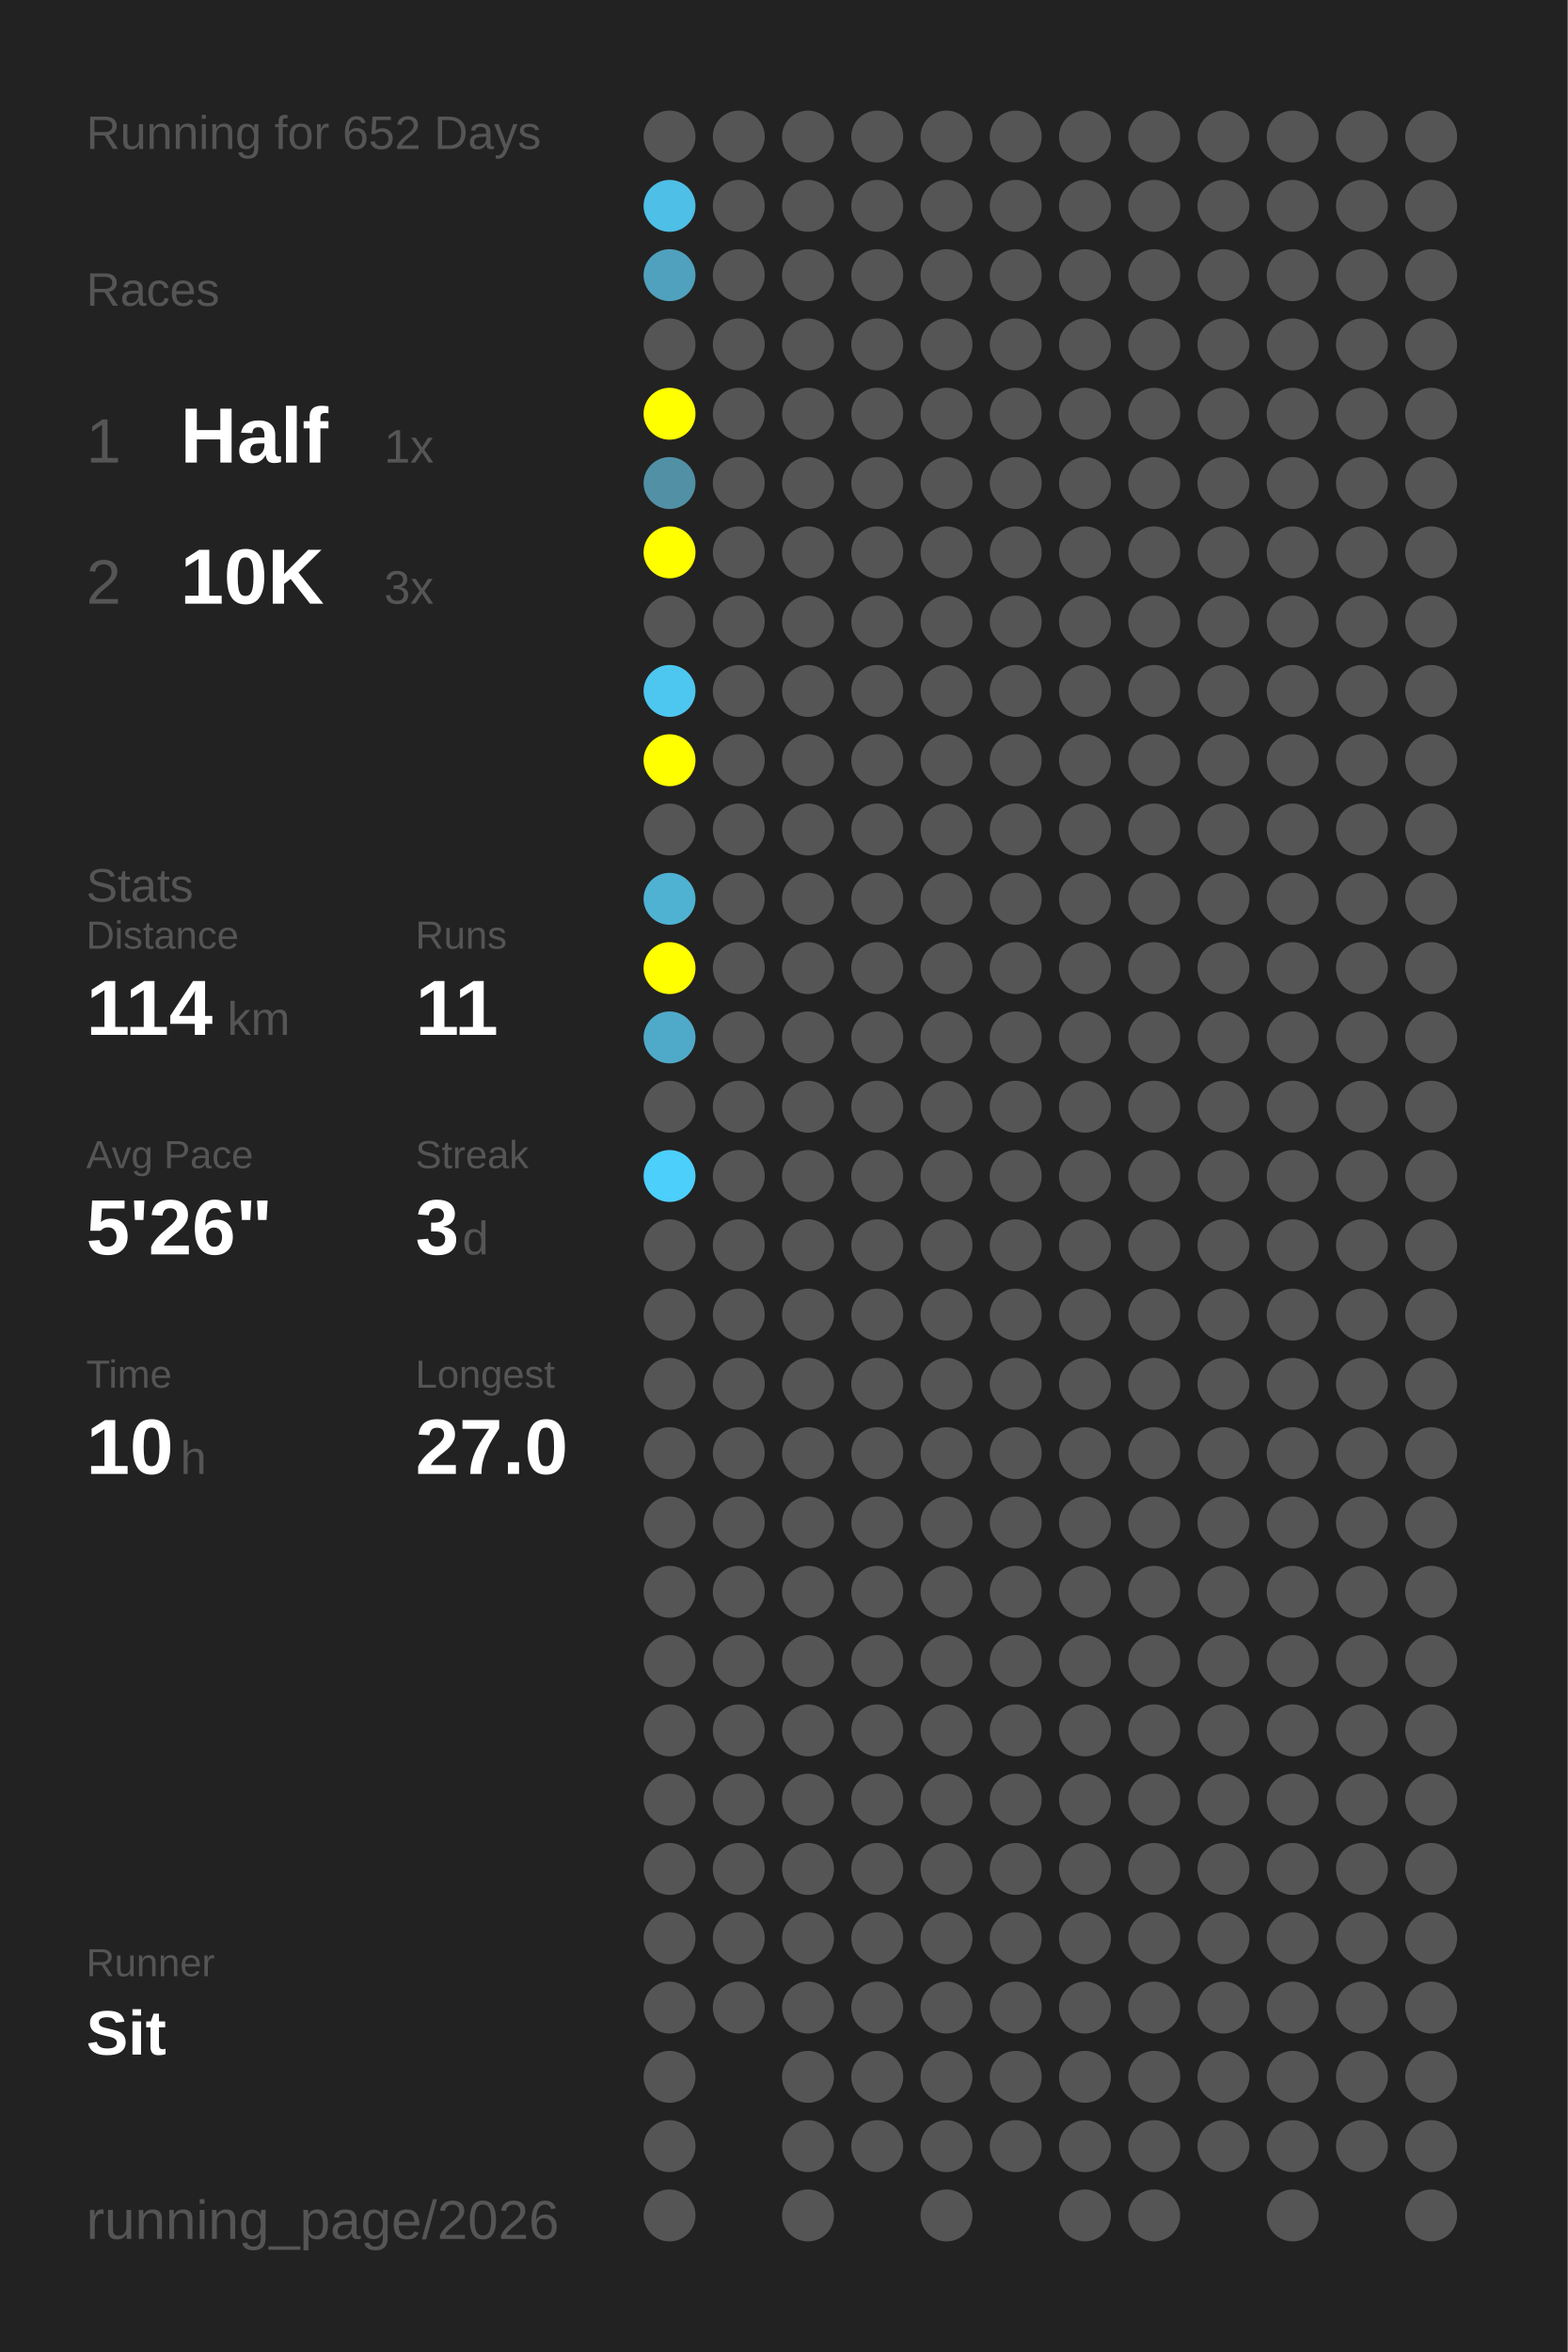
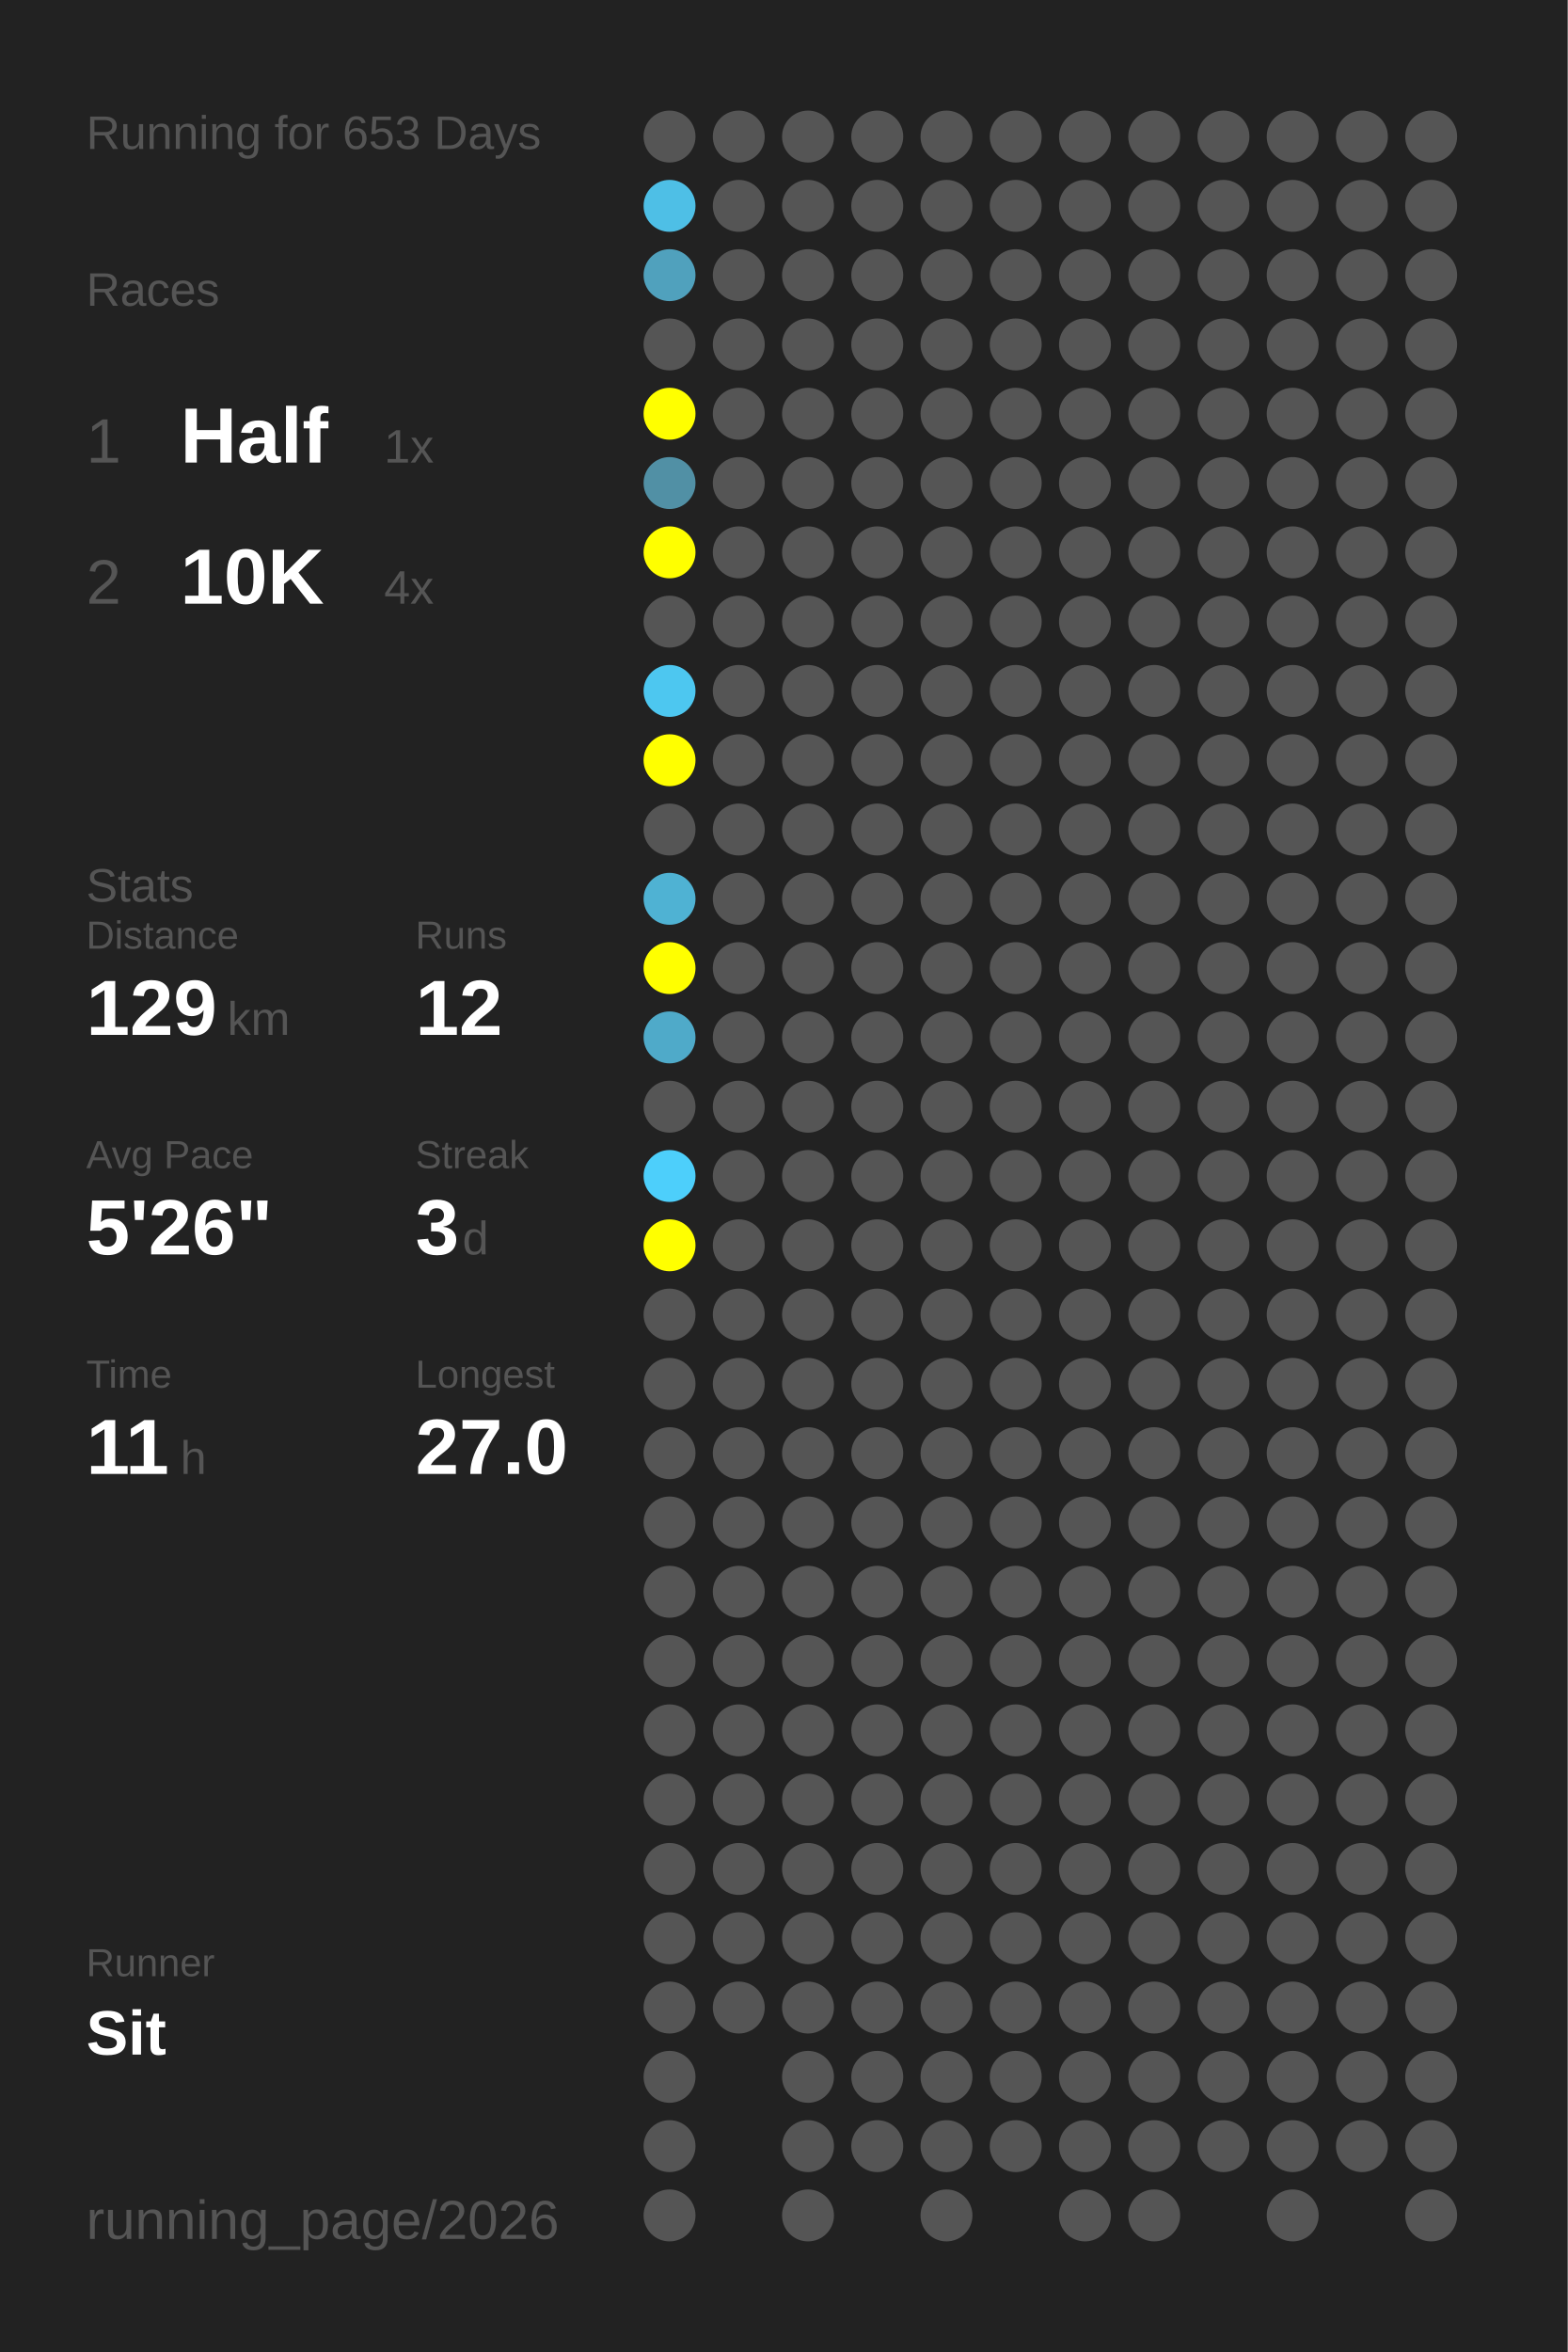
<svg xmlns="http://www.w3.org/2000/svg" baseProfile="full" height="300mm" version="1.1" viewBox="0,0,200,300" width="200mm">
  <defs />
  <rect fill="#222222" height="300" width="200" x="0" y="0" />
-   <text fill="#555555" style="font-size:6px; font-family:Arial;" x="11" y="19">Running for 652 Days</text>
+   <text fill="#555555" style="font-size:6px; font-family:Arial;" x="11" y="19">Running for 653 Days</text>
  <text fill="#555555" style="font-size:6px; font-family:Arial;" x="11" y="39">Races</text>
  <text fill="#555555" style="font-size:8px; font-family:Arial;" x="11" y="59">1</text>
  <text fill="#FFFFFF" style="font-size:10px; font-family:Arial; font-weight:bold;" x="23" y="59">Half</text>
  <text fill="#555555" style="font-size:6px; font-family:Arial;" x="49" y="59">1x</text>
  <text fill="#555555" style="font-size:8px; font-family:Arial;" x="11" y="77">2</text>
  <text fill="#FFFFFF" style="font-size:10px; font-family:Arial; font-weight:bold;" x="23" y="77">10K</text>
-   <text fill="#555555" style="font-size:6px; font-family:Arial;" x="49" y="77">3x</text>
+   <text fill="#555555" style="font-size:6px; font-family:Arial;" x="49" y="77">4x</text>
  <text fill="#555555" style="font-size:6px; font-family:Arial;" x="11" y="115">Stats</text>
  <text fill="#555555" style="font-size:5px; font-family:Arial;" x="11" y="121">Distance</text>
-   <text fill="#FFFFFF" style="font-size:10px; font-family:Arial; font-weight:bold;" x="11" y="132">114</text>
+   <text fill="#FFFFFF" style="font-size:10px; font-family:Arial; font-weight:bold;" x="11" y="132">129</text>
  <text fill="#555555" style="font-size:6px; font-family:Arial;" x="29" y="132">km</text>
  <text fill="#555555" style="font-size:5px; font-family:Arial;" x="53" y="121">Runs</text>
-   <text fill="#FFFFFF" style="font-size:10px; font-family:Arial; font-weight:bold;" x="53" y="132">11</text>
+   <text fill="#FFFFFF" style="font-size:10px; font-family:Arial; font-weight:bold;" x="53" y="132">12</text>
  <text fill="#555555" style="font-size:5px; font-family:Arial;" x="11" y="149">Avg Pace</text>
  <text fill="#FFFFFF" style="font-size:10px; font-family:Arial; font-weight:bold;" x="11" y="160">5'26"</text>
  <text fill="#555555" style="font-size:5px; font-family:Arial;" x="53" y="149">Streak</text>
  <text fill="#FFFFFF" style="font-size:10px; font-family:Arial; font-weight:bold;" x="53" y="160">3</text>
  <text fill="#555555" style="font-size:6px; font-family:Arial;" x="59" y="160">d</text>
  <text fill="#555555" style="font-size:5px; font-family:Arial;" x="11" y="177">Time</text>
-   <text fill="#FFFFFF" style="font-size:10px; font-family:Arial; font-weight:bold;" x="11" y="188">10</text>
+   <text fill="#FFFFFF" style="font-size:10px; font-family:Arial; font-weight:bold;" x="11" y="188">11</text>
  <text fill="#555555" style="font-size:6px; font-family:Arial;" x="23" y="188">h</text>
  <text fill="#555555" style="font-size:5px; font-family:Arial;" x="53" y="177">Longest</text>
  <text fill="#FFFFFF" style="font-size:10px; font-family:Arial; font-weight:bold;" x="53" y="188">27.0</text>
  <text fill="#555555" style="font-size:5px; font-family:Arial;" x="11" y="252.065">Runner</text>
  <text fill="#FFFFFF" style="font-size:8px; font-family:Arial; font-weight:bold;" x="11" y="262.065">Sit</text>
  <text fill="#555555" style="font-size:7px; font-family:Arial;" x="11" y="285.581">running_page/2026</text>
  <circle cx="85.417" cy="17.419" fill="#555555" r="3.312" />
  <circle cx="85.417" cy="26.258" fill="#4ebfe6" r="3.312" />
  <circle cx="85.417" cy="35.097" fill="#50a1bd" r="3.312" />
  <circle cx="85.417" cy="43.935" fill="#555555" r="3.312" />
  <circle cx="85.417" cy="52.774" fill="#FFFF00" r="3.312" />
  <circle cx="85.417" cy="61.613" fill="#5190a5" r="3.312" />
  <circle cx="85.417" cy="70.452" fill="#FFFF00" r="3.312" />
  <circle cx="85.417" cy="79.29" fill="#555555" r="3.312" />
  <circle cx="85.417" cy="88.129" fill="#4dc7f0" r="3.312" />
  <circle cx="85.417" cy="96.968" fill="#FFFF00" r="3.312" />
  <circle cx="85.417" cy="105.806" fill="#555555" r="3.312" />
  <circle cx="85.417" cy="114.645" fill="#4fb2d3" r="3.312" />
  <circle cx="85.417" cy="123.484" fill="#FFFF00" r="3.312" />
  <circle cx="85.417" cy="132.323" fill="#4faac9" r="3.312" />
  <circle cx="85.417" cy="141.161" fill="#555555" r="3.312" />
  <circle cx="85.417" cy="150" fill="#4dcffb" r="3.312" />
-   <circle cx="85.417" cy="158.839" fill="#555555" r="3.312" />
+   <circle cx="85.417" cy="158.839" fill="#FFFF00" r="3.312" />
  <circle cx="85.417" cy="167.677" fill="#555555" r="3.312" />
  <circle cx="85.417" cy="176.516" fill="#555555" r="3.312" />
  <circle cx="85.417" cy="185.355" fill="#555555" r="3.312" />
  <circle cx="85.417" cy="194.194" fill="#555555" r="3.312" />
  <circle cx="85.417" cy="203.032" fill="#555555" r="3.312" />
  <circle cx="85.417" cy="211.871" fill="#555555" r="3.312" />
  <circle cx="85.417" cy="220.71" fill="#555555" r="3.312" />
  <circle cx="85.417" cy="229.548" fill="#555555" r="3.312" />
  <circle cx="85.417" cy="238.387" fill="#555555" r="3.312" />
  <circle cx="85.417" cy="247.226" fill="#555555" r="3.312" />
  <circle cx="85.417" cy="256.065" fill="#555555" r="3.312" />
  <circle cx="85.417" cy="264.903" fill="#555555" r="3.312" />
  <circle cx="85.417" cy="273.742" fill="#555555" r="3.312" />
  <circle cx="85.417" cy="282.581" fill="#555555" r="3.312" />
  <circle cx="94.25" cy="17.419" fill="#555555" r="3.312" />
  <circle cx="94.25" cy="26.258" fill="#555555" r="3.312" />
  <circle cx="94.25" cy="35.097" fill="#555555" r="3.312" />
  <circle cx="94.25" cy="43.935" fill="#555555" r="3.312" />
  <circle cx="94.25" cy="52.774" fill="#555555" r="3.312" />
  <circle cx="94.25" cy="61.613" fill="#555555" r="3.312" />
  <circle cx="94.25" cy="70.452" fill="#555555" r="3.312" />
  <circle cx="94.25" cy="79.29" fill="#555555" r="3.312" />
  <circle cx="94.25" cy="88.129" fill="#555555" r="3.312" />
  <circle cx="94.25" cy="96.968" fill="#555555" r="3.312" />
  <circle cx="94.25" cy="105.806" fill="#555555" r="3.312" />
  <circle cx="94.25" cy="114.645" fill="#555555" r="3.312" />
  <circle cx="94.25" cy="123.484" fill="#555555" r="3.312" />
  <circle cx="94.25" cy="132.323" fill="#555555" r="3.312" />
  <circle cx="94.25" cy="141.161" fill="#555555" r="3.312" />
  <circle cx="94.25" cy="150" fill="#555555" r="3.312" />
  <circle cx="94.25" cy="158.839" fill="#555555" r="3.312" />
  <circle cx="94.25" cy="167.677" fill="#555555" r="3.312" />
  <circle cx="94.25" cy="176.516" fill="#555555" r="3.312" />
  <circle cx="94.25" cy="185.355" fill="#555555" r="3.312" />
  <circle cx="94.25" cy="194.194" fill="#555555" r="3.312" />
  <circle cx="94.25" cy="203.032" fill="#555555" r="3.312" />
  <circle cx="94.25" cy="211.871" fill="#555555" r="3.312" />
  <circle cx="94.25" cy="220.71" fill="#555555" r="3.312" />
  <circle cx="94.25" cy="229.548" fill="#555555" r="3.312" />
  <circle cx="94.25" cy="238.387" fill="#555555" r="3.312" />
  <circle cx="94.25" cy="247.226" fill="#555555" r="3.312" />
  <circle cx="94.25" cy="256.065" fill="#555555" r="3.312" />
  <circle cx="103.083" cy="17.419" fill="#555555" r="3.312" />
  <circle cx="103.083" cy="26.258" fill="#555555" r="3.312" />
  <circle cx="103.083" cy="35.097" fill="#555555" r="3.312" />
  <circle cx="103.083" cy="43.935" fill="#555555" r="3.312" />
  <circle cx="103.083" cy="52.774" fill="#555555" r="3.312" />
  <circle cx="103.083" cy="61.613" fill="#555555" r="3.312" />
  <circle cx="103.083" cy="70.452" fill="#555555" r="3.312" />
  <circle cx="103.083" cy="79.29" fill="#555555" r="3.312" />
  <circle cx="103.083" cy="88.129" fill="#555555" r="3.312" />
  <circle cx="103.083" cy="96.968" fill="#555555" r="3.312" />
  <circle cx="103.083" cy="105.806" fill="#555555" r="3.312" />
  <circle cx="103.083" cy="114.645" fill="#555555" r="3.312" />
  <circle cx="103.083" cy="123.484" fill="#555555" r="3.312" />
  <circle cx="103.083" cy="132.323" fill="#555555" r="3.312" />
  <circle cx="103.083" cy="141.161" fill="#555555" r="3.312" />
  <circle cx="103.083" cy="150" fill="#555555" r="3.312" />
  <circle cx="103.083" cy="158.839" fill="#555555" r="3.312" />
  <circle cx="103.083" cy="167.677" fill="#555555" r="3.312" />
  <circle cx="103.083" cy="176.516" fill="#555555" r="3.312" />
  <circle cx="103.083" cy="185.355" fill="#555555" r="3.312" />
  <circle cx="103.083" cy="194.194" fill="#555555" r="3.312" />
  <circle cx="103.083" cy="203.032" fill="#555555" r="3.312" />
  <circle cx="103.083" cy="211.871" fill="#555555" r="3.312" />
  <circle cx="103.083" cy="220.71" fill="#555555" r="3.312" />
  <circle cx="103.083" cy="229.548" fill="#555555" r="3.312" />
  <circle cx="103.083" cy="238.387" fill="#555555" r="3.312" />
  <circle cx="103.083" cy="247.226" fill="#555555" r="3.312" />
  <circle cx="103.083" cy="256.065" fill="#555555" r="3.312" />
  <circle cx="103.083" cy="264.903" fill="#555555" r="3.312" />
  <circle cx="103.083" cy="273.742" fill="#555555" r="3.312" />
  <circle cx="103.083" cy="282.581" fill="#555555" r="3.312" />
  <circle cx="111.917" cy="17.419" fill="#555555" r="3.312" />
  <circle cx="111.917" cy="26.258" fill="#555555" r="3.312" />
  <circle cx="111.917" cy="35.097" fill="#555555" r="3.312" />
  <circle cx="111.917" cy="43.935" fill="#555555" r="3.312" />
  <circle cx="111.917" cy="52.774" fill="#555555" r="3.312" />
  <circle cx="111.917" cy="61.613" fill="#555555" r="3.312" />
  <circle cx="111.917" cy="70.452" fill="#555555" r="3.312" />
  <circle cx="111.917" cy="79.29" fill="#555555" r="3.312" />
  <circle cx="111.917" cy="88.129" fill="#555555" r="3.312" />
  <circle cx="111.917" cy="96.968" fill="#555555" r="3.312" />
  <circle cx="111.917" cy="105.806" fill="#555555" r="3.312" />
  <circle cx="111.917" cy="114.645" fill="#555555" r="3.312" />
  <circle cx="111.917" cy="123.484" fill="#555555" r="3.312" />
  <circle cx="111.917" cy="132.323" fill="#555555" r="3.312" />
  <circle cx="111.917" cy="141.161" fill="#555555" r="3.312" />
  <circle cx="111.917" cy="150" fill="#555555" r="3.312" />
  <circle cx="111.917" cy="158.839" fill="#555555" r="3.312" />
  <circle cx="111.917" cy="167.677" fill="#555555" r="3.312" />
  <circle cx="111.917" cy="176.516" fill="#555555" r="3.312" />
  <circle cx="111.917" cy="185.355" fill="#555555" r="3.312" />
  <circle cx="111.917" cy="194.194" fill="#555555" r="3.312" />
  <circle cx="111.917" cy="203.032" fill="#555555" r="3.312" />
  <circle cx="111.917" cy="211.871" fill="#555555" r="3.312" />
  <circle cx="111.917" cy="220.71" fill="#555555" r="3.312" />
  <circle cx="111.917" cy="229.548" fill="#555555" r="3.312" />
  <circle cx="111.917" cy="238.387" fill="#555555" r="3.312" />
  <circle cx="111.917" cy="247.226" fill="#555555" r="3.312" />
  <circle cx="111.917" cy="256.065" fill="#555555" r="3.312" />
  <circle cx="111.917" cy="264.903" fill="#555555" r="3.312" />
  <circle cx="111.917" cy="273.742" fill="#555555" r="3.312" />
  <circle cx="120.75" cy="17.419" fill="#555555" r="3.312" />
  <circle cx="120.75" cy="26.258" fill="#555555" r="3.312" />
  <circle cx="120.75" cy="35.097" fill="#555555" r="3.312" />
  <circle cx="120.75" cy="43.935" fill="#555555" r="3.312" />
  <circle cx="120.75" cy="52.774" fill="#555555" r="3.312" />
  <circle cx="120.75" cy="61.613" fill="#555555" r="3.312" />
  <circle cx="120.75" cy="70.452" fill="#555555" r="3.312" />
  <circle cx="120.75" cy="79.29" fill="#555555" r="3.312" />
  <circle cx="120.75" cy="88.129" fill="#555555" r="3.312" />
  <circle cx="120.75" cy="96.968" fill="#555555" r="3.312" />
  <circle cx="120.75" cy="105.806" fill="#555555" r="3.312" />
  <circle cx="120.75" cy="114.645" fill="#555555" r="3.312" />
  <circle cx="120.75" cy="123.484" fill="#555555" r="3.312" />
  <circle cx="120.75" cy="132.323" fill="#555555" r="3.312" />
  <circle cx="120.75" cy="141.161" fill="#555555" r="3.312" />
  <circle cx="120.75" cy="150" fill="#555555" r="3.312" />
  <circle cx="120.75" cy="158.839" fill="#555555" r="3.312" />
  <circle cx="120.75" cy="167.677" fill="#555555" r="3.312" />
  <circle cx="120.75" cy="176.516" fill="#555555" r="3.312" />
  <circle cx="120.75" cy="185.355" fill="#555555" r="3.312" />
  <circle cx="120.75" cy="194.194" fill="#555555" r="3.312" />
  <circle cx="120.75" cy="203.032" fill="#555555" r="3.312" />
  <circle cx="120.75" cy="211.871" fill="#555555" r="3.312" />
  <circle cx="120.75" cy="220.71" fill="#555555" r="3.312" />
  <circle cx="120.75" cy="229.548" fill="#555555" r="3.312" />
  <circle cx="120.75" cy="238.387" fill="#555555" r="3.312" />
  <circle cx="120.75" cy="247.226" fill="#555555" r="3.312" />
  <circle cx="120.75" cy="256.065" fill="#555555" r="3.312" />
  <circle cx="120.75" cy="264.903" fill="#555555" r="3.312" />
  <circle cx="120.75" cy="273.742" fill="#555555" r="3.312" />
  <circle cx="120.75" cy="282.581" fill="#555555" r="3.312" />
  <circle cx="129.583" cy="17.419" fill="#555555" r="3.312" />
  <circle cx="129.583" cy="26.258" fill="#555555" r="3.312" />
  <circle cx="129.583" cy="35.097" fill="#555555" r="3.312" />
  <circle cx="129.583" cy="43.935" fill="#555555" r="3.312" />
  <circle cx="129.583" cy="52.774" fill="#555555" r="3.312" />
  <circle cx="129.583" cy="61.613" fill="#555555" r="3.312" />
  <circle cx="129.583" cy="70.452" fill="#555555" r="3.312" />
  <circle cx="129.583" cy="79.29" fill="#555555" r="3.312" />
  <circle cx="129.583" cy="88.129" fill="#555555" r="3.312" />
  <circle cx="129.583" cy="96.968" fill="#555555" r="3.312" />
  <circle cx="129.583" cy="105.806" fill="#555555" r="3.312" />
  <circle cx="129.583" cy="114.645" fill="#555555" r="3.312" />
  <circle cx="129.583" cy="123.484" fill="#555555" r="3.312" />
  <circle cx="129.583" cy="132.323" fill="#555555" r="3.312" />
  <circle cx="129.583" cy="141.161" fill="#555555" r="3.312" />
  <circle cx="129.583" cy="150" fill="#555555" r="3.312" />
  <circle cx="129.583" cy="158.839" fill="#555555" r="3.312" />
  <circle cx="129.583" cy="167.677" fill="#555555" r="3.312" />
  <circle cx="129.583" cy="176.516" fill="#555555" r="3.312" />
  <circle cx="129.583" cy="185.355" fill="#555555" r="3.312" />
  <circle cx="129.583" cy="194.194" fill="#555555" r="3.312" />
  <circle cx="129.583" cy="203.032" fill="#555555" r="3.312" />
  <circle cx="129.583" cy="211.871" fill="#555555" r="3.312" />
  <circle cx="129.583" cy="220.71" fill="#555555" r="3.312" />
  <circle cx="129.583" cy="229.548" fill="#555555" r="3.312" />
  <circle cx="129.583" cy="238.387" fill="#555555" r="3.312" />
  <circle cx="129.583" cy="247.226" fill="#555555" r="3.312" />
  <circle cx="129.583" cy="256.065" fill="#555555" r="3.312" />
  <circle cx="129.583" cy="264.903" fill="#555555" r="3.312" />
  <circle cx="129.583" cy="273.742" fill="#555555" r="3.312" />
  <circle cx="138.417" cy="17.419" fill="#555555" r="3.312" />
  <circle cx="138.417" cy="26.258" fill="#555555" r="3.312" />
  <circle cx="138.417" cy="35.097" fill="#555555" r="3.312" />
  <circle cx="138.417" cy="43.935" fill="#555555" r="3.312" />
  <circle cx="138.417" cy="52.774" fill="#555555" r="3.312" />
  <circle cx="138.417" cy="61.613" fill="#555555" r="3.312" />
  <circle cx="138.417" cy="70.452" fill="#555555" r="3.312" />
  <circle cx="138.417" cy="79.29" fill="#555555" r="3.312" />
  <circle cx="138.417" cy="88.129" fill="#555555" r="3.312" />
  <circle cx="138.417" cy="96.968" fill="#555555" r="3.312" />
  <circle cx="138.417" cy="105.806" fill="#555555" r="3.312" />
  <circle cx="138.417" cy="114.645" fill="#555555" r="3.312" />
  <circle cx="138.417" cy="123.484" fill="#555555" r="3.312" />
  <circle cx="138.417" cy="132.323" fill="#555555" r="3.312" />
  <circle cx="138.417" cy="141.161" fill="#555555" r="3.312" />
  <circle cx="138.417" cy="150" fill="#555555" r="3.312" />
  <circle cx="138.417" cy="158.839" fill="#555555" r="3.312" />
  <circle cx="138.417" cy="167.677" fill="#555555" r="3.312" />
  <circle cx="138.417" cy="176.516" fill="#555555" r="3.312" />
  <circle cx="138.417" cy="185.355" fill="#555555" r="3.312" />
  <circle cx="138.417" cy="194.194" fill="#555555" r="3.312" />
  <circle cx="138.417" cy="203.032" fill="#555555" r="3.312" />
  <circle cx="138.417" cy="211.871" fill="#555555" r="3.312" />
  <circle cx="138.417" cy="220.71" fill="#555555" r="3.312" />
  <circle cx="138.417" cy="229.548" fill="#555555" r="3.312" />
  <circle cx="138.417" cy="238.387" fill="#555555" r="3.312" />
  <circle cx="138.417" cy="247.226" fill="#555555" r="3.312" />
  <circle cx="138.417" cy="256.065" fill="#555555" r="3.312" />
  <circle cx="138.417" cy="264.903" fill="#555555" r="3.312" />
  <circle cx="138.417" cy="273.742" fill="#555555" r="3.312" />
  <circle cx="138.417" cy="282.581" fill="#555555" r="3.312" />
  <circle cx="147.25" cy="17.419" fill="#555555" r="3.312" />
  <circle cx="147.25" cy="26.258" fill="#555555" r="3.312" />
  <circle cx="147.25" cy="35.097" fill="#555555" r="3.312" />
  <circle cx="147.25" cy="43.935" fill="#555555" r="3.312" />
  <circle cx="147.25" cy="52.774" fill="#555555" r="3.312" />
  <circle cx="147.25" cy="61.613" fill="#555555" r="3.312" />
  <circle cx="147.25" cy="70.452" fill="#555555" r="3.312" />
  <circle cx="147.25" cy="79.29" fill="#555555" r="3.312" />
  <circle cx="147.25" cy="88.129" fill="#555555" r="3.312" />
  <circle cx="147.25" cy="96.968" fill="#555555" r="3.312" />
  <circle cx="147.25" cy="105.806" fill="#555555" r="3.312" />
  <circle cx="147.25" cy="114.645" fill="#555555" r="3.312" />
  <circle cx="147.25" cy="123.484" fill="#555555" r="3.312" />
  <circle cx="147.25" cy="132.323" fill="#555555" r="3.312" />
  <circle cx="147.25" cy="141.161" fill="#555555" r="3.312" />
  <circle cx="147.25" cy="150" fill="#555555" r="3.312" />
  <circle cx="147.25" cy="158.839" fill="#555555" r="3.312" />
  <circle cx="147.25" cy="167.677" fill="#555555" r="3.312" />
  <circle cx="147.25" cy="176.516" fill="#555555" r="3.312" />
  <circle cx="147.25" cy="185.355" fill="#555555" r="3.312" />
  <circle cx="147.25" cy="194.194" fill="#555555" r="3.312" />
  <circle cx="147.25" cy="203.032" fill="#555555" r="3.312" />
  <circle cx="147.25" cy="211.871" fill="#555555" r="3.312" />
  <circle cx="147.25" cy="220.71" fill="#555555" r="3.312" />
  <circle cx="147.25" cy="229.548" fill="#555555" r="3.312" />
  <circle cx="147.25" cy="238.387" fill="#555555" r="3.312" />
  <circle cx="147.25" cy="247.226" fill="#555555" r="3.312" />
  <circle cx="147.25" cy="256.065" fill="#555555" r="3.312" />
  <circle cx="147.25" cy="264.903" fill="#555555" r="3.312" />
  <circle cx="147.25" cy="273.742" fill="#555555" r="3.312" />
  <circle cx="147.25" cy="282.581" fill="#555555" r="3.312" />
  <circle cx="156.083" cy="17.419" fill="#555555" r="3.312" />
  <circle cx="156.083" cy="26.258" fill="#555555" r="3.312" />
  <circle cx="156.083" cy="35.097" fill="#555555" r="3.312" />
  <circle cx="156.083" cy="43.935" fill="#555555" r="3.312" />
  <circle cx="156.083" cy="52.774" fill="#555555" r="3.312" />
  <circle cx="156.083" cy="61.613" fill="#555555" r="3.312" />
  <circle cx="156.083" cy="70.452" fill="#555555" r="3.312" />
  <circle cx="156.083" cy="79.29" fill="#555555" r="3.312" />
  <circle cx="156.083" cy="88.129" fill="#555555" r="3.312" />
  <circle cx="156.083" cy="96.968" fill="#555555" r="3.312" />
  <circle cx="156.083" cy="105.806" fill="#555555" r="3.312" />
  <circle cx="156.083" cy="114.645" fill="#555555" r="3.312" />
  <circle cx="156.083" cy="123.484" fill="#555555" r="3.312" />
  <circle cx="156.083" cy="132.323" fill="#555555" r="3.312" />
  <circle cx="156.083" cy="141.161" fill="#555555" r="3.312" />
  <circle cx="156.083" cy="150" fill="#555555" r="3.312" />
  <circle cx="156.083" cy="158.839" fill="#555555" r="3.312" />
  <circle cx="156.083" cy="167.677" fill="#555555" r="3.312" />
  <circle cx="156.083" cy="176.516" fill="#555555" r="3.312" />
  <circle cx="156.083" cy="185.355" fill="#555555" r="3.312" />
  <circle cx="156.083" cy="194.194" fill="#555555" r="3.312" />
  <circle cx="156.083" cy="203.032" fill="#555555" r="3.312" />
  <circle cx="156.083" cy="211.871" fill="#555555" r="3.312" />
  <circle cx="156.083" cy="220.71" fill="#555555" r="3.312" />
  <circle cx="156.083" cy="229.548" fill="#555555" r="3.312" />
  <circle cx="156.083" cy="238.387" fill="#555555" r="3.312" />
  <circle cx="156.083" cy="247.226" fill="#555555" r="3.312" />
  <circle cx="156.083" cy="256.065" fill="#555555" r="3.312" />
  <circle cx="156.083" cy="264.903" fill="#555555" r="3.312" />
  <circle cx="156.083" cy="273.742" fill="#555555" r="3.312" />
  <circle cx="164.917" cy="17.419" fill="#555555" r="3.312" />
  <circle cx="164.917" cy="26.258" fill="#555555" r="3.312" />
  <circle cx="164.917" cy="35.097" fill="#555555" r="3.312" />
  <circle cx="164.917" cy="43.935" fill="#555555" r="3.312" />
  <circle cx="164.917" cy="52.774" fill="#555555" r="3.312" />
  <circle cx="164.917" cy="61.613" fill="#555555" r="3.312" />
  <circle cx="164.917" cy="70.452" fill="#555555" r="3.312" />
  <circle cx="164.917" cy="79.29" fill="#555555" r="3.312" />
  <circle cx="164.917" cy="88.129" fill="#555555" r="3.312" />
  <circle cx="164.917" cy="96.968" fill="#555555" r="3.312" />
  <circle cx="164.917" cy="105.806" fill="#555555" r="3.312" />
  <circle cx="164.917" cy="114.645" fill="#555555" r="3.312" />
  <circle cx="164.917" cy="123.484" fill="#555555" r="3.312" />
  <circle cx="164.917" cy="132.323" fill="#555555" r="3.312" />
  <circle cx="164.917" cy="141.161" fill="#555555" r="3.312" />
  <circle cx="164.917" cy="150" fill="#555555" r="3.312" />
  <circle cx="164.917" cy="158.839" fill="#555555" r="3.312" />
  <circle cx="164.917" cy="167.677" fill="#555555" r="3.312" />
  <circle cx="164.917" cy="176.516" fill="#555555" r="3.312" />
  <circle cx="164.917" cy="185.355" fill="#555555" r="3.312" />
  <circle cx="164.917" cy="194.194" fill="#555555" r="3.312" />
  <circle cx="164.917" cy="203.032" fill="#555555" r="3.312" />
  <circle cx="164.917" cy="211.871" fill="#555555" r="3.312" />
  <circle cx="164.917" cy="220.71" fill="#555555" r="3.312" />
  <circle cx="164.917" cy="229.548" fill="#555555" r="3.312" />
  <circle cx="164.917" cy="238.387" fill="#555555" r="3.312" />
  <circle cx="164.917" cy="247.226" fill="#555555" r="3.312" />
  <circle cx="164.917" cy="256.065" fill="#555555" r="3.312" />
  <circle cx="164.917" cy="264.903" fill="#555555" r="3.312" />
  <circle cx="164.917" cy="273.742" fill="#555555" r="3.312" />
  <circle cx="164.917" cy="282.581" fill="#555555" r="3.312" />
  <circle cx="173.75" cy="17.419" fill="#555555" r="3.312" />
  <circle cx="173.75" cy="26.258" fill="#555555" r="3.312" />
  <circle cx="173.75" cy="35.097" fill="#555555" r="3.312" />
  <circle cx="173.75" cy="43.935" fill="#555555" r="3.312" />
  <circle cx="173.75" cy="52.774" fill="#555555" r="3.312" />
  <circle cx="173.75" cy="61.613" fill="#555555" r="3.312" />
  <circle cx="173.75" cy="70.452" fill="#555555" r="3.312" />
  <circle cx="173.75" cy="79.29" fill="#555555" r="3.312" />
  <circle cx="173.75" cy="88.129" fill="#555555" r="3.312" />
  <circle cx="173.75" cy="96.968" fill="#555555" r="3.312" />
  <circle cx="173.75" cy="105.806" fill="#555555" r="3.312" />
  <circle cx="173.75" cy="114.645" fill="#555555" r="3.312" />
  <circle cx="173.75" cy="123.484" fill="#555555" r="3.312" />
  <circle cx="173.75" cy="132.323" fill="#555555" r="3.312" />
  <circle cx="173.75" cy="141.161" fill="#555555" r="3.312" />
  <circle cx="173.75" cy="150" fill="#555555" r="3.312" />
  <circle cx="173.75" cy="158.839" fill="#555555" r="3.312" />
  <circle cx="173.75" cy="167.677" fill="#555555" r="3.312" />
  <circle cx="173.75" cy="176.516" fill="#555555" r="3.312" />
  <circle cx="173.75" cy="185.355" fill="#555555" r="3.312" />
  <circle cx="173.75" cy="194.194" fill="#555555" r="3.312" />
  <circle cx="173.75" cy="203.032" fill="#555555" r="3.312" />
  <circle cx="173.75" cy="211.871" fill="#555555" r="3.312" />
  <circle cx="173.75" cy="220.71" fill="#555555" r="3.312" />
  <circle cx="173.75" cy="229.548" fill="#555555" r="3.312" />
  <circle cx="173.75" cy="238.387" fill="#555555" r="3.312" />
  <circle cx="173.75" cy="247.226" fill="#555555" r="3.312" />
  <circle cx="173.75" cy="256.065" fill="#555555" r="3.312" />
  <circle cx="173.75" cy="264.903" fill="#555555" r="3.312" />
  <circle cx="173.75" cy="273.742" fill="#555555" r="3.312" />
  <circle cx="182.583" cy="17.419" fill="#555555" r="3.312" />
  <circle cx="182.583" cy="26.258" fill="#555555" r="3.312" />
  <circle cx="182.583" cy="35.097" fill="#555555" r="3.312" />
  <circle cx="182.583" cy="43.935" fill="#555555" r="3.312" />
  <circle cx="182.583" cy="52.774" fill="#555555" r="3.312" />
  <circle cx="182.583" cy="61.613" fill="#555555" r="3.312" />
  <circle cx="182.583" cy="70.452" fill="#555555" r="3.312" />
  <circle cx="182.583" cy="79.29" fill="#555555" r="3.312" />
  <circle cx="182.583" cy="88.129" fill="#555555" r="3.312" />
  <circle cx="182.583" cy="96.968" fill="#555555" r="3.312" />
  <circle cx="182.583" cy="105.806" fill="#555555" r="3.312" />
  <circle cx="182.583" cy="114.645" fill="#555555" r="3.312" />
  <circle cx="182.583" cy="123.484" fill="#555555" r="3.312" />
  <circle cx="182.583" cy="132.323" fill="#555555" r="3.312" />
  <circle cx="182.583" cy="141.161" fill="#555555" r="3.312" />
  <circle cx="182.583" cy="150" fill="#555555" r="3.312" />
  <circle cx="182.583" cy="158.839" fill="#555555" r="3.312" />
  <circle cx="182.583" cy="167.677" fill="#555555" r="3.312" />
  <circle cx="182.583" cy="176.516" fill="#555555" r="3.312" />
  <circle cx="182.583" cy="185.355" fill="#555555" r="3.312" />
  <circle cx="182.583" cy="194.194" fill="#555555" r="3.312" />
  <circle cx="182.583" cy="203.032" fill="#555555" r="3.312" />
  <circle cx="182.583" cy="211.871" fill="#555555" r="3.312" />
  <circle cx="182.583" cy="220.71" fill="#555555" r="3.312" />
  <circle cx="182.583" cy="229.548" fill="#555555" r="3.312" />
  <circle cx="182.583" cy="238.387" fill="#555555" r="3.312" />
  <circle cx="182.583" cy="247.226" fill="#555555" r="3.312" />
  <circle cx="182.583" cy="256.065" fill="#555555" r="3.312" />
  <circle cx="182.583" cy="264.903" fill="#555555" r="3.312" />
  <circle cx="182.583" cy="273.742" fill="#555555" r="3.312" />
  <circle cx="182.583" cy="282.581" fill="#555555" r="3.312" />
</svg>
